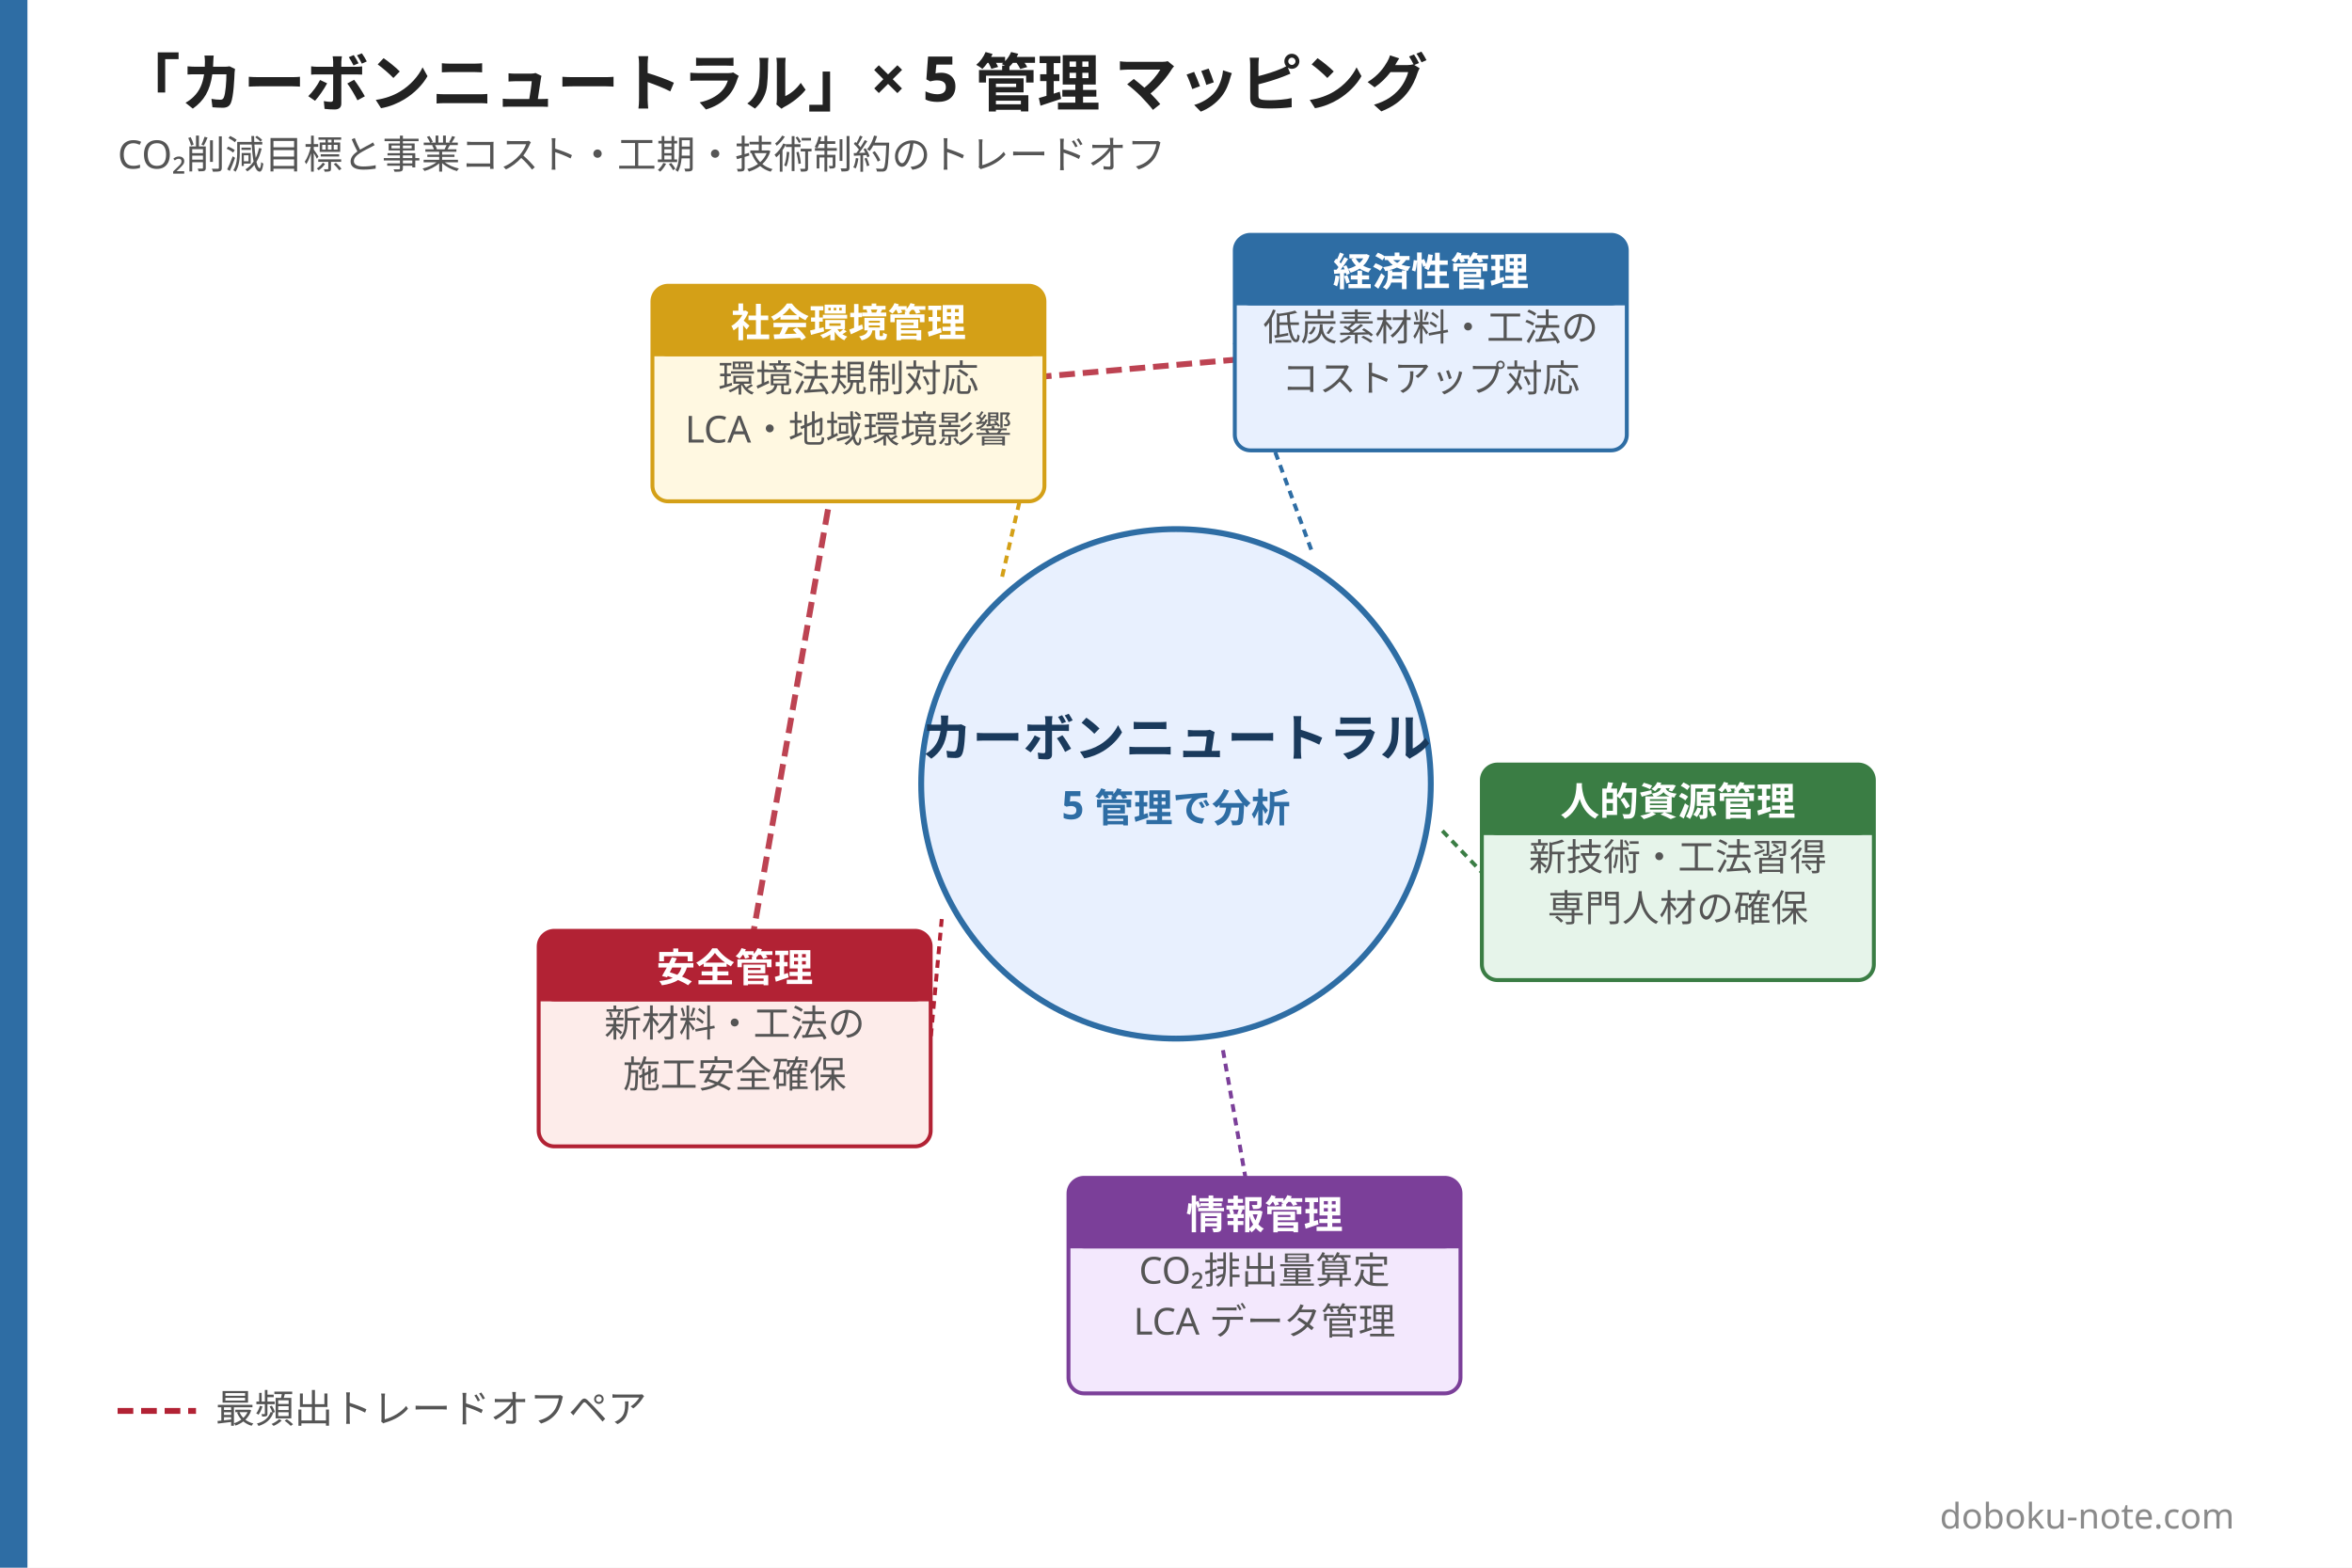
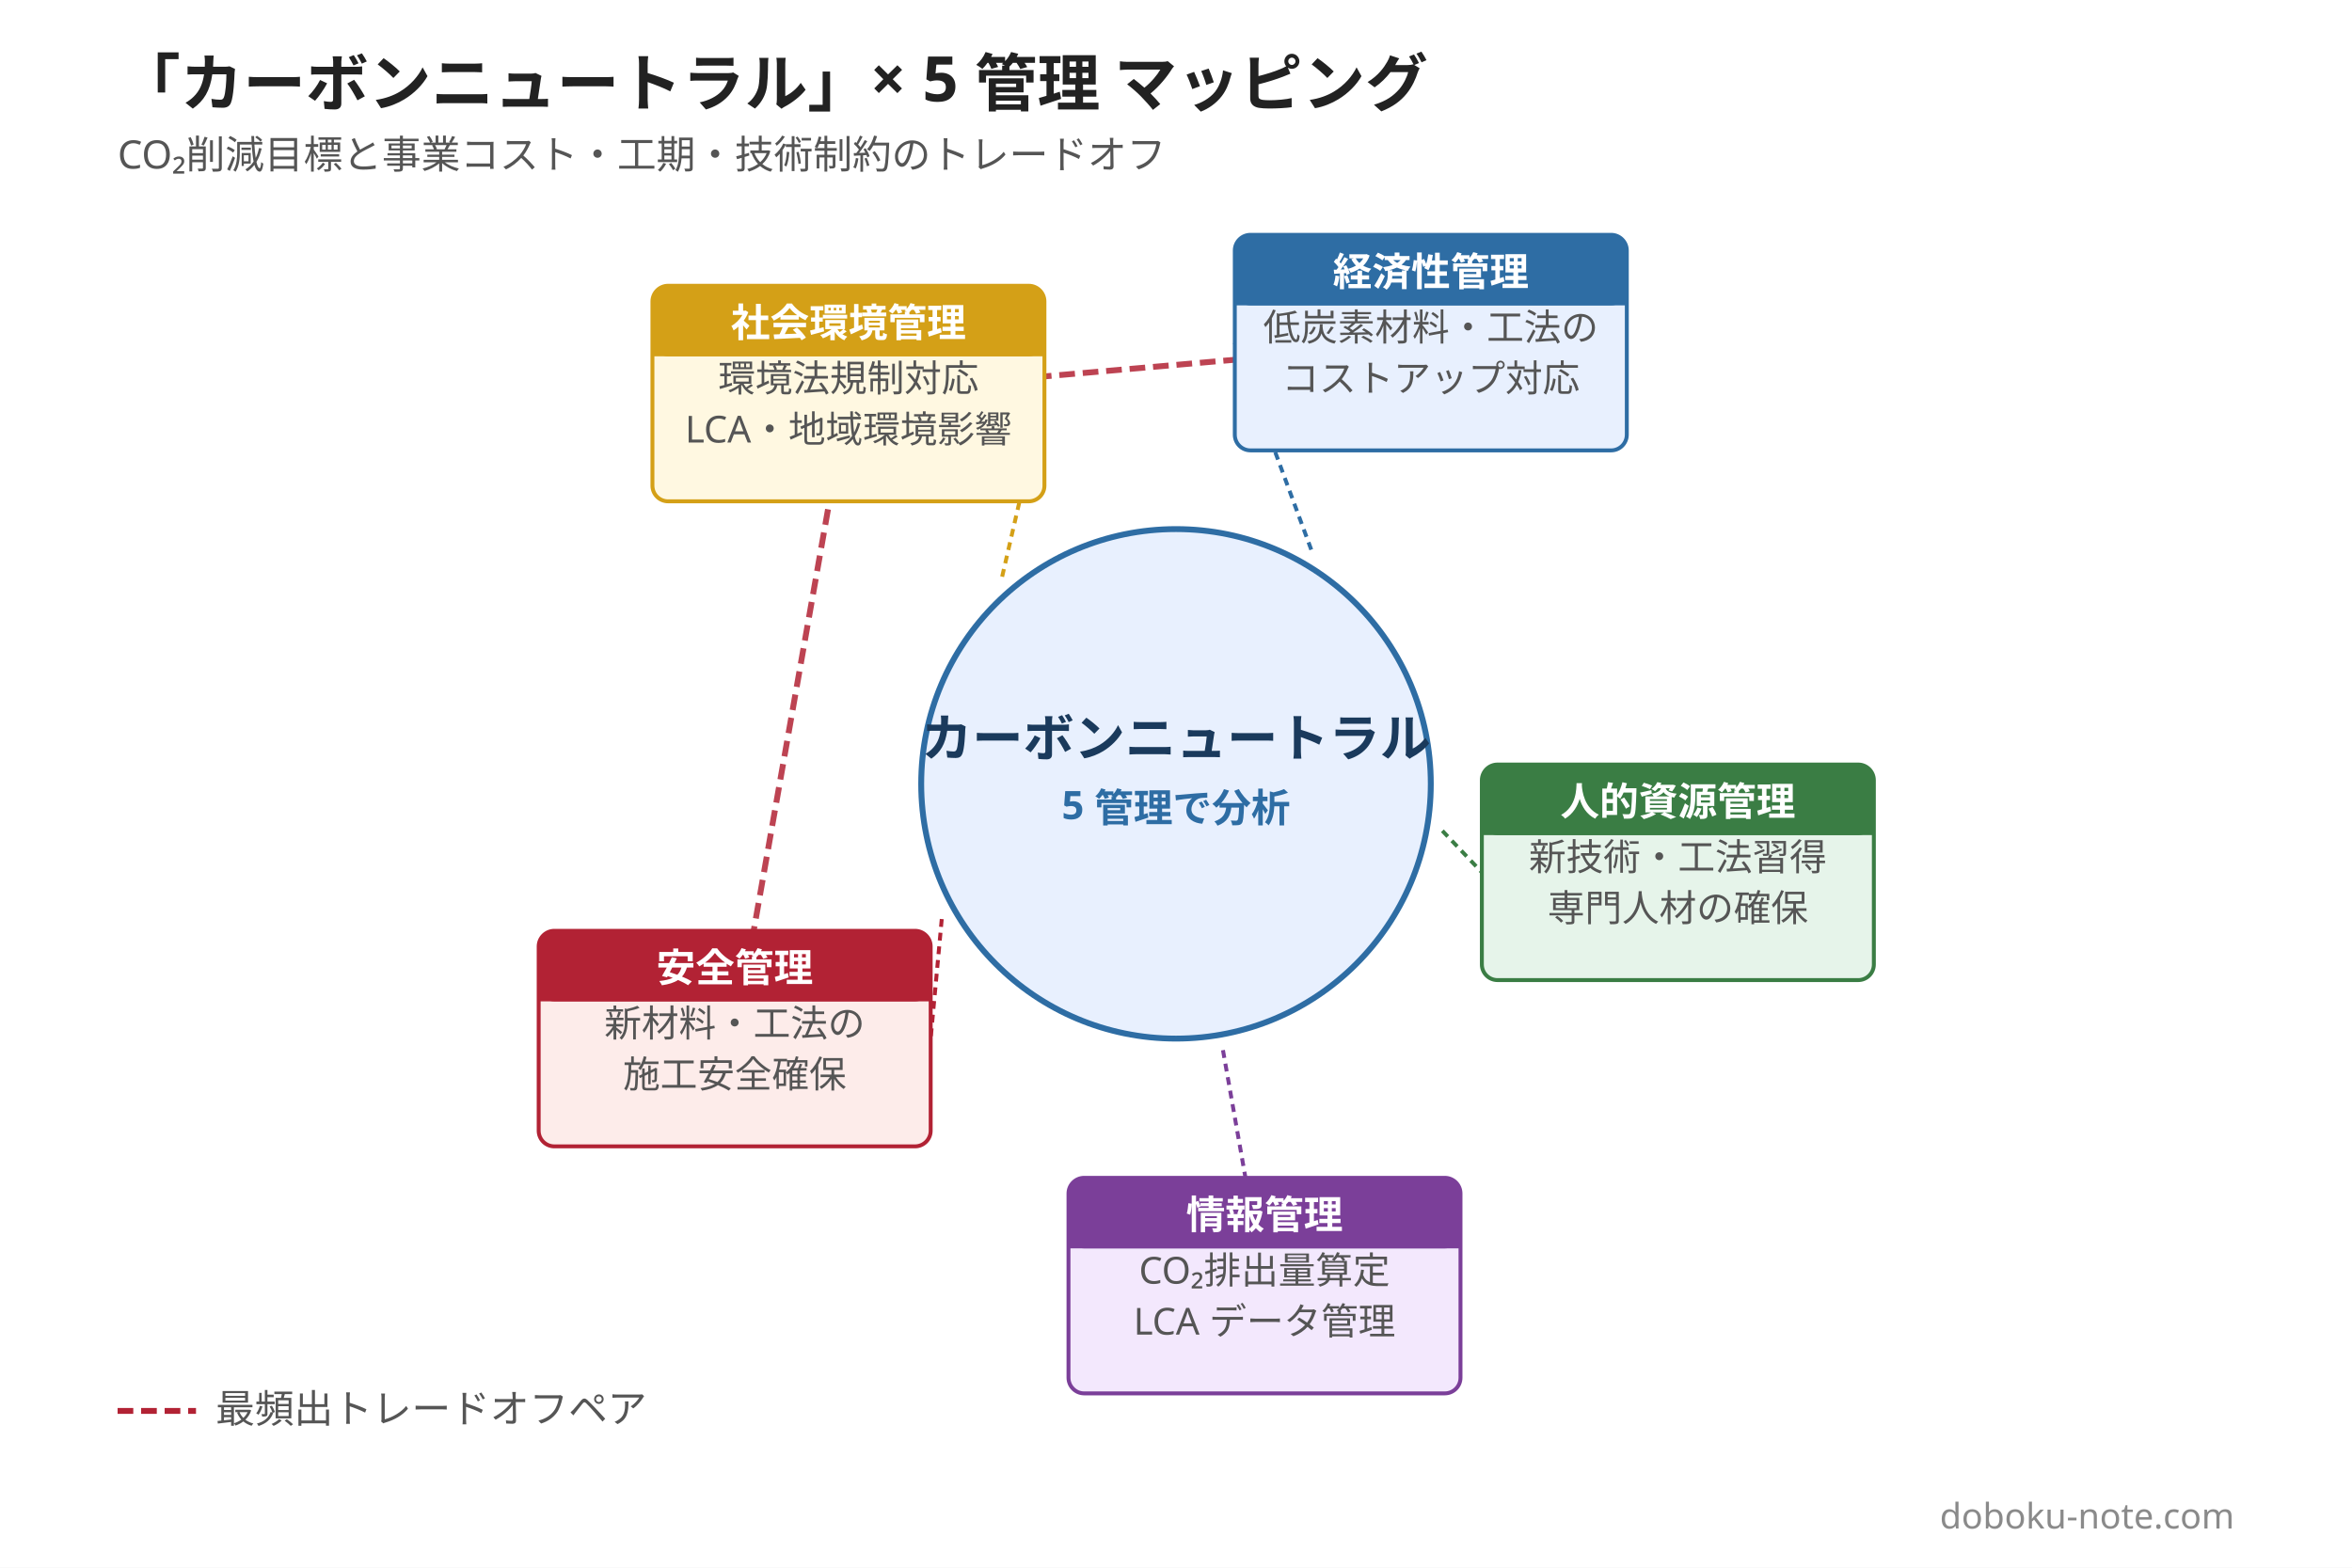
<svg xmlns="http://www.w3.org/2000/svg" width="1200" height="800" viewBox="0 0 1200 800">
  <rect width="1200" height="800" fill="#ffffff" />
-   <rect x="0" y="0" width="14" height="800" fill="#2e6da4" />
  <text x="60" y="54" font-family="Hiragino Sans, Hiragino Kaku Gothic ProN, Yu Gothic, Noto Sans JP, sans-serif" font-size="32" font-weight="800" fill="#222222">「カーボンニュートラル」× 5 管理 マッピング</text>
  <text x="60" y="86" font-family="Hiragino Sans, Hiragino Kaku Gothic ProN, Yu Gothic, Noto Sans JP, sans-serif" font-size="20" font-weight="500" fill="#555555">CO₂削減目標と事業コスト・工期・技術制約のトレードオフ</text>
  <circle cx="600" cy="400" r="130" fill="#e8f0fe" stroke="#2e6da4" stroke-width="3" />
  <text x="600" y="386" font-family="Hiragino Sans, Hiragino Kaku Gothic ProN, Yu Gothic, Noto Sans JP, sans-serif" font-size="26" font-weight="800" fill="#1a3a5c" text-anchor="middle">カーボンニュートラル</text>
  <text x="600" y="418" font-family="Hiragino Sans, Hiragino Kaku Gothic ProN, Yu Gothic, Noto Sans JP, sans-serif" font-size="20" font-weight="600" fill="#2e6da4" text-anchor="middle">5 管理で分析</text>
  <line x1="432.875" y1="200.828" x2="730" y2="174.833" stroke="#b22234" stroke-width="3" stroke-dasharray="8,4" opacity="0.85" />
  <line x1="432.875" y1="200.828" x2="374.833" y2="530" stroke="#b22234" stroke-width="3" stroke-dasharray="8,4" opacity="0.85" />
  <line x1="669" y1="280.488" x2="630" y2="174.833" stroke="#2e6da4" stroke-width="2" stroke-dasharray="4,3" />
  <rect x="630" y="119.833" width="200" height="110" rx="8" fill="#e8f0fe" stroke="#2e6da4" stroke-width="2" />
  <rect x="630" y="119.833" width="200" height="36" rx="8" fill="#2e6da4" />
  <rect x="630" y="143.833" width="200" height="12" fill="#2e6da4" />
  <text x="730" y="145.833" font-family="Hiragino Sans, Hiragino Kaku Gothic ProN, Yu Gothic, Noto Sans JP, sans-serif" font-size="20" font-weight="800" fill="#ffffff" text-anchor="middle">経済性管理</text>
  <text x="730" y="173.833" font-family="Hiragino Sans, Hiragino Kaku Gothic ProN, Yu Gothic, Noto Sans JP, sans-serif" font-size="19" fill="#555555" text-anchor="middle">低炭素材料・工法の</text>
  <text x="730" y="199.833" font-family="Hiragino Sans, Hiragino Kaku Gothic ProN, Yu Gothic, Noto Sans JP, sans-serif" font-size="19" fill="#555555" text-anchor="middle">コストアップ対応</text>
  <line x1="735.903" y1="423.963" x2="756.05" y2="445.149" stroke="#3a7d44" stroke-width="2" stroke-dasharray="4,3" />
  <rect x="756.05" y="390.149" width="200" height="110" rx="8" fill="#e6f4ea" stroke="#3a7d44" stroke-width="2" />
  <rect x="756.05" y="390.149" width="200" height="36" rx="8" fill="#3a7d44" />
  <rect x="756.05" y="414.149" width="200" height="12" fill="#3a7d44" />
  <text x="856.05" y="416.149" font-family="Hiragino Sans, Hiragino Kaku Gothic ProN, Yu Gothic, Noto Sans JP, sans-serif" font-size="20" font-weight="800" fill="#ffffff" text-anchor="middle">人的資源管理</text>
  <text x="856.05" y="444.149" font-family="Hiragino Sans, Hiragino Kaku Gothic ProN, Yu Gothic, Noto Sans JP, sans-serif" font-size="19" fill="#555555" text-anchor="middle">新技術・工法習得</text>
  <text x="856.05" y="470.149" font-family="Hiragino Sans, Hiragino Kaku Gothic ProN, Yu Gothic, Noto Sans JP, sans-serif" font-size="19" fill="#555555" text-anchor="middle">専門人材の確保</text>
  <line x1="623.963" y1="535.903" x2="645.149" y2="656.05" stroke="#7b3f99" stroke-width="2" stroke-dasharray="4,3" />
  <rect x="545.149" y="601.05" width="200" height="110" rx="8" fill="#f3e8fd" stroke="#7b3f99" stroke-width="2" />
  <rect x="545.149" y="601.05" width="200" height="36" rx="8" fill="#7b3f99" />
  <rect x="545.149" y="625.05" width="200" height="12" fill="#7b3f99" />
  <text x="645.149" y="627.05" font-family="Hiragino Sans, Hiragino Kaku Gothic ProN, Yu Gothic, Noto Sans JP, sans-serif" font-size="20" font-weight="800" fill="#ffffff" text-anchor="middle">情報管理</text>
  <text x="645.149" y="655.05" font-family="Hiragino Sans, Hiragino Kaku Gothic ProN, Yu Gothic, Noto Sans JP, sans-serif" font-size="19" fill="#555555" text-anchor="middle">CO₂排出量算定</text>
  <text x="645.149" y="681.05" font-family="Hiragino Sans, Hiragino Kaku Gothic ProN, Yu Gothic, Noto Sans JP, sans-serif" font-size="19" fill="#555555" text-anchor="middle">LCA データ管理</text>
  <line x1="480.488" y1="469" x2="474.833" y2="530" stroke="#b22234" stroke-width="2" stroke-dasharray="4,3" />
  <rect x="274.833" y="475" width="200" height="110" rx="8" fill="#fdecea" stroke="#b22234" stroke-width="2" />
  <rect x="274.833" y="475" width="200" height="36" rx="8" fill="#b22234" />
  <rect x="274.833" y="499" width="200" height="12" fill="#b22234" />
  <text x="374.833" y="501" font-family="Hiragino Sans, Hiragino Kaku Gothic ProN, Yu Gothic, Noto Sans JP, sans-serif" font-size="20" font-weight="800" fill="#ffffff" text-anchor="middle">安全管理</text>
  <text x="374.833" y="529" font-family="Hiragino Sans, Hiragino Kaku Gothic ProN, Yu Gothic, Noto Sans JP, sans-serif" font-size="19" fill="#555555" text-anchor="middle">新材料・工法の</text>
  <text x="374.833" y="555" font-family="Hiragino Sans, Hiragino Kaku Gothic ProN, Yu Gothic, Noto Sans JP, sans-serif" font-size="19" fill="#555555" text-anchor="middle">施工安全確保</text>
  <line x1="511.295" y1="294.286" x2="532.875" y2="200.828" stroke="#d4a017" stroke-width="2" stroke-dasharray="4,3" />
  <rect x="332.875" y="145.828" width="200" height="110" rx="8" fill="#fff8e1" stroke="#d4a017" stroke-width="2" />
  <rect x="332.875" y="145.828" width="200" height="36" rx="8" fill="#d4a017" />
  <rect x="332.875" y="169.828" width="200" height="12" fill="#d4a017" />
  <text x="432.875" y="171.828" font-family="Hiragino Sans, Hiragino Kaku Gothic ProN, Yu Gothic, Noto Sans JP, sans-serif" font-size="20" font-weight="800" fill="#ffffff" text-anchor="middle">社会環境管理</text>
  <text x="432.875" y="199.828" font-family="Hiragino Sans, Hiragino Kaku Gothic ProN, Yu Gothic, Noto Sans JP, sans-serif" font-size="19" fill="#555555" text-anchor="middle">環境法規制対応</text>
  <text x="432.875" y="225.828" font-family="Hiragino Sans, Hiragino Kaku Gothic ProN, Yu Gothic, Noto Sans JP, sans-serif" font-size="19" fill="#555555" text-anchor="middle">LCA・地域環境影響</text>
  <line x1="60" y1="720" x2="100" y2="720" stroke="#b22234" stroke-width="3" stroke-dasharray="8,4" />
  <text x="110" y="726" font-family="Hiragino Sans, Hiragino Kaku Gothic ProN, Yu Gothic, Noto Sans JP, sans-serif" font-size="20" fill="#555555">最頻出トレードオフペア</text>
  <text x="1140" y="780" font-family="Hiragino Sans, Hiragino Kaku Gothic ProN, Yu Gothic, Noto Sans JP, sans-serif" font-size="18" fill="#8a8a8a" text-anchor="end">doboku-note.com</text>
</svg>
